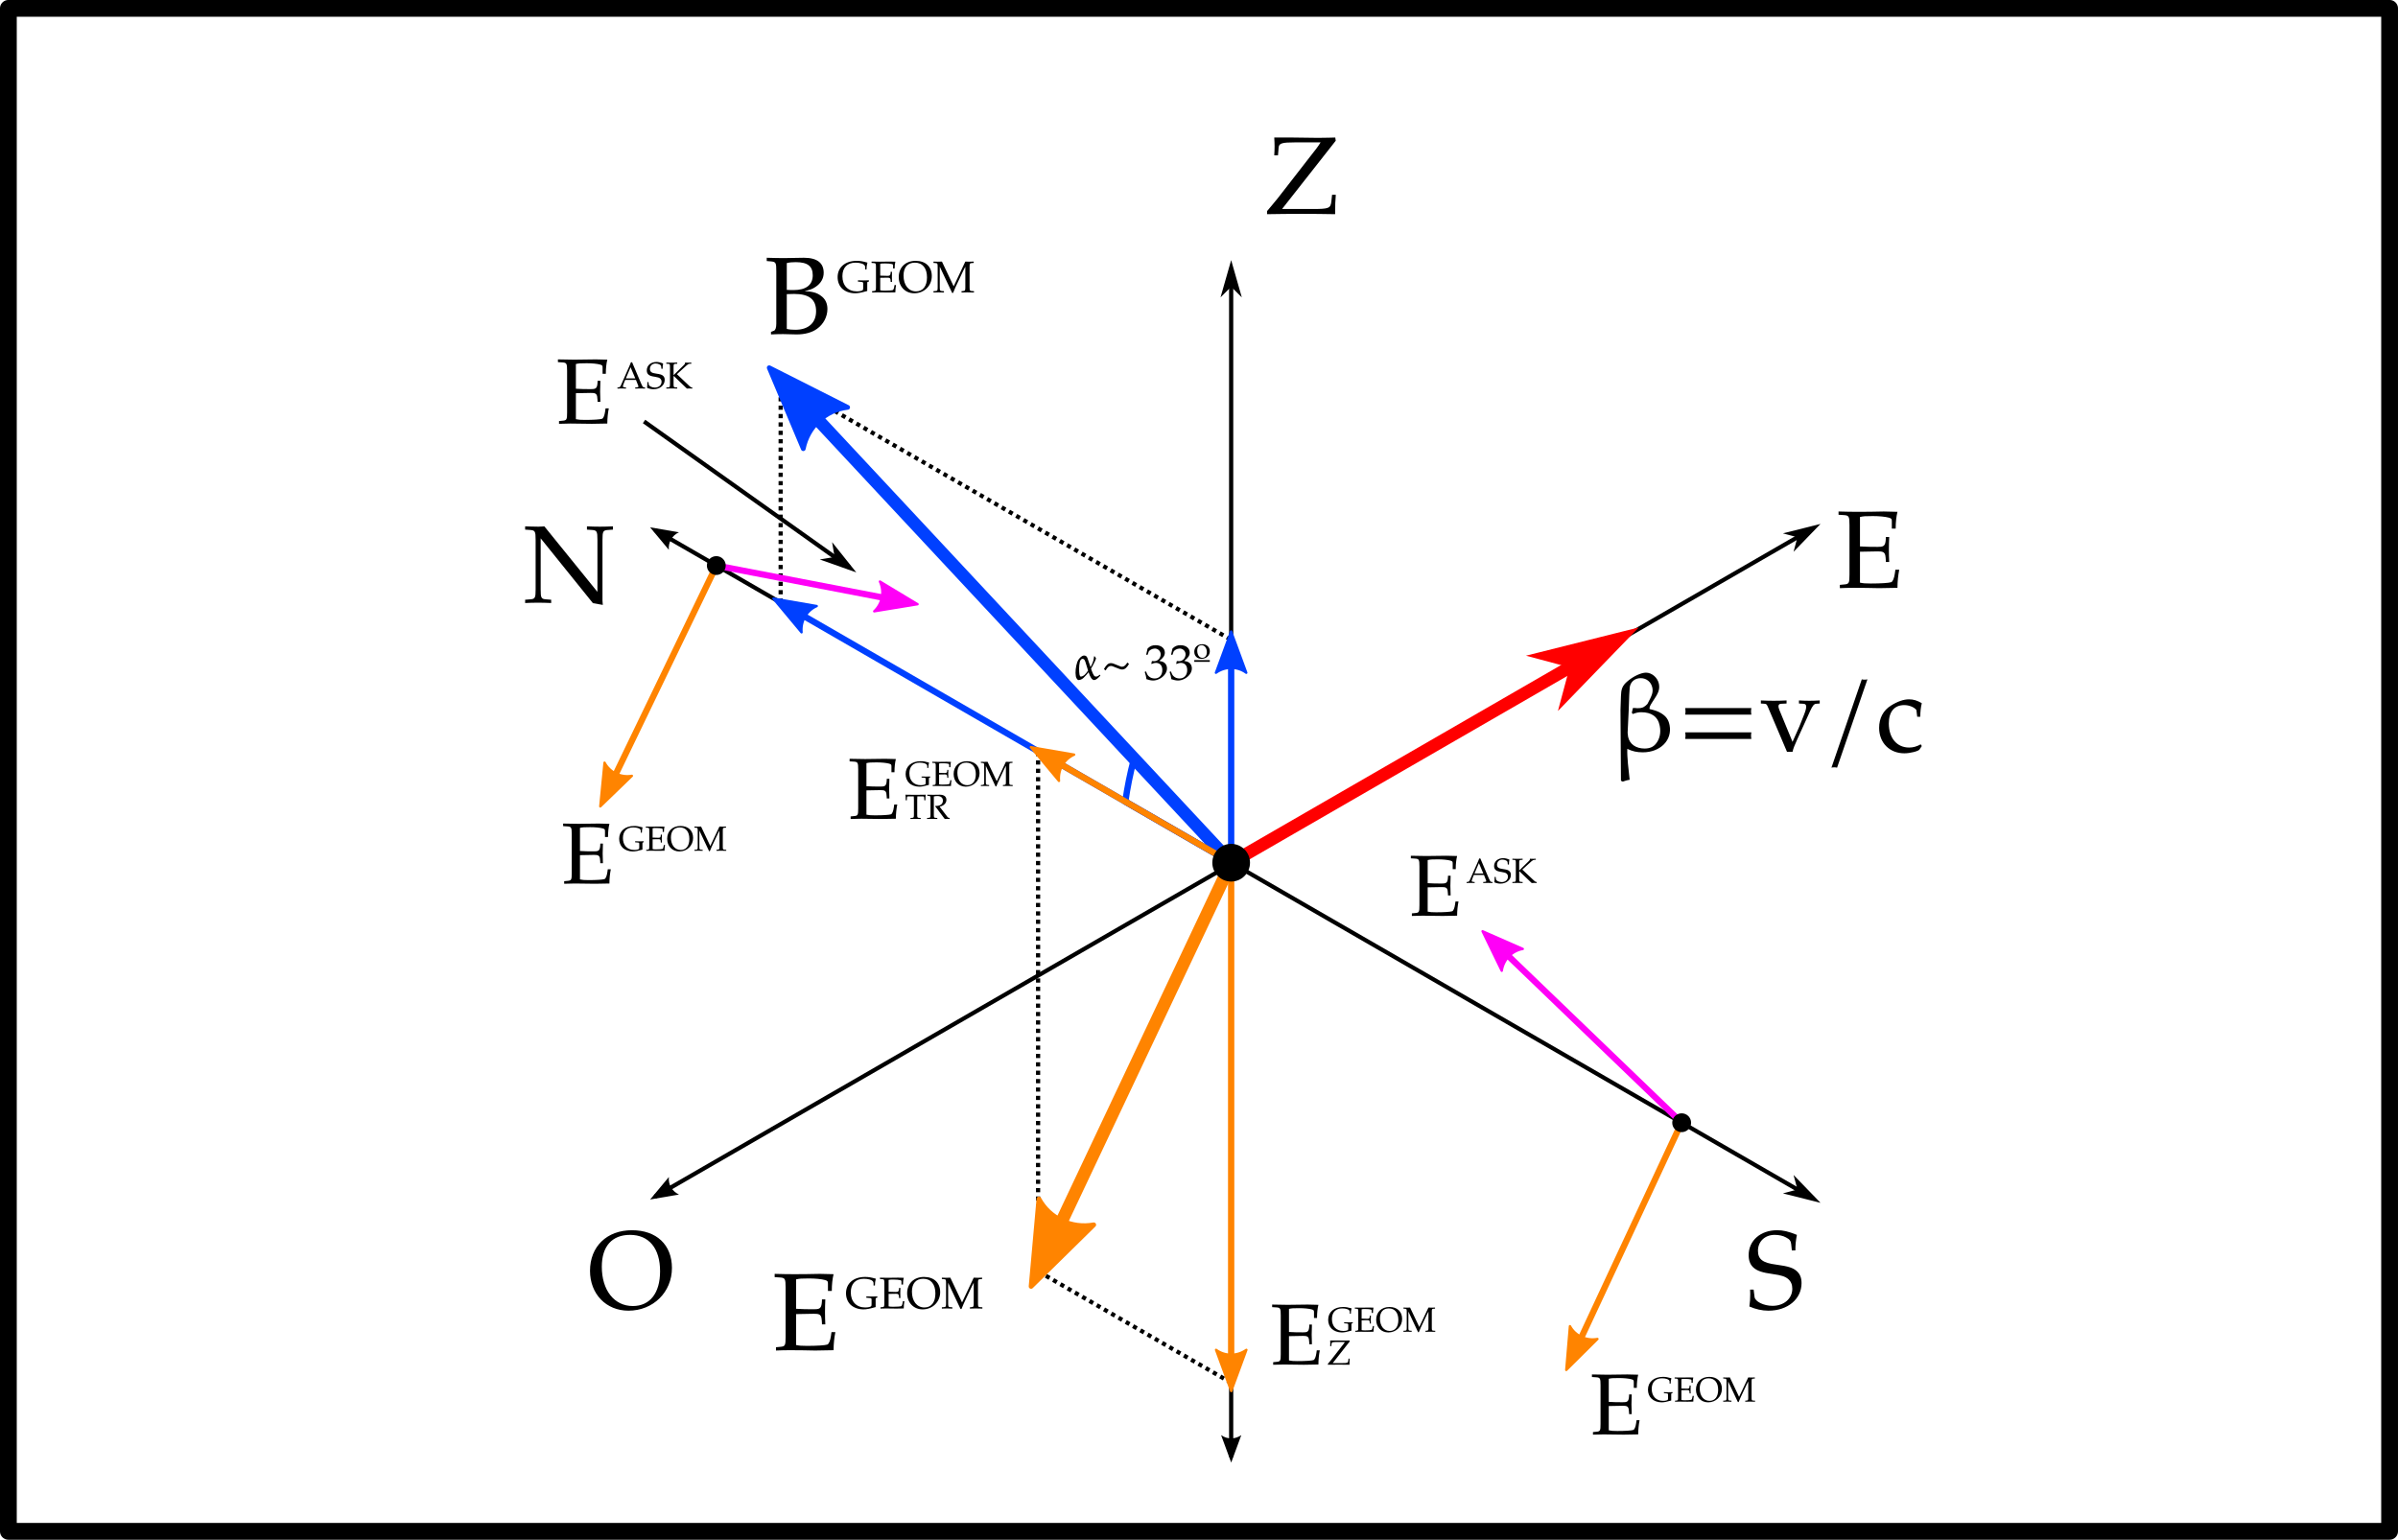
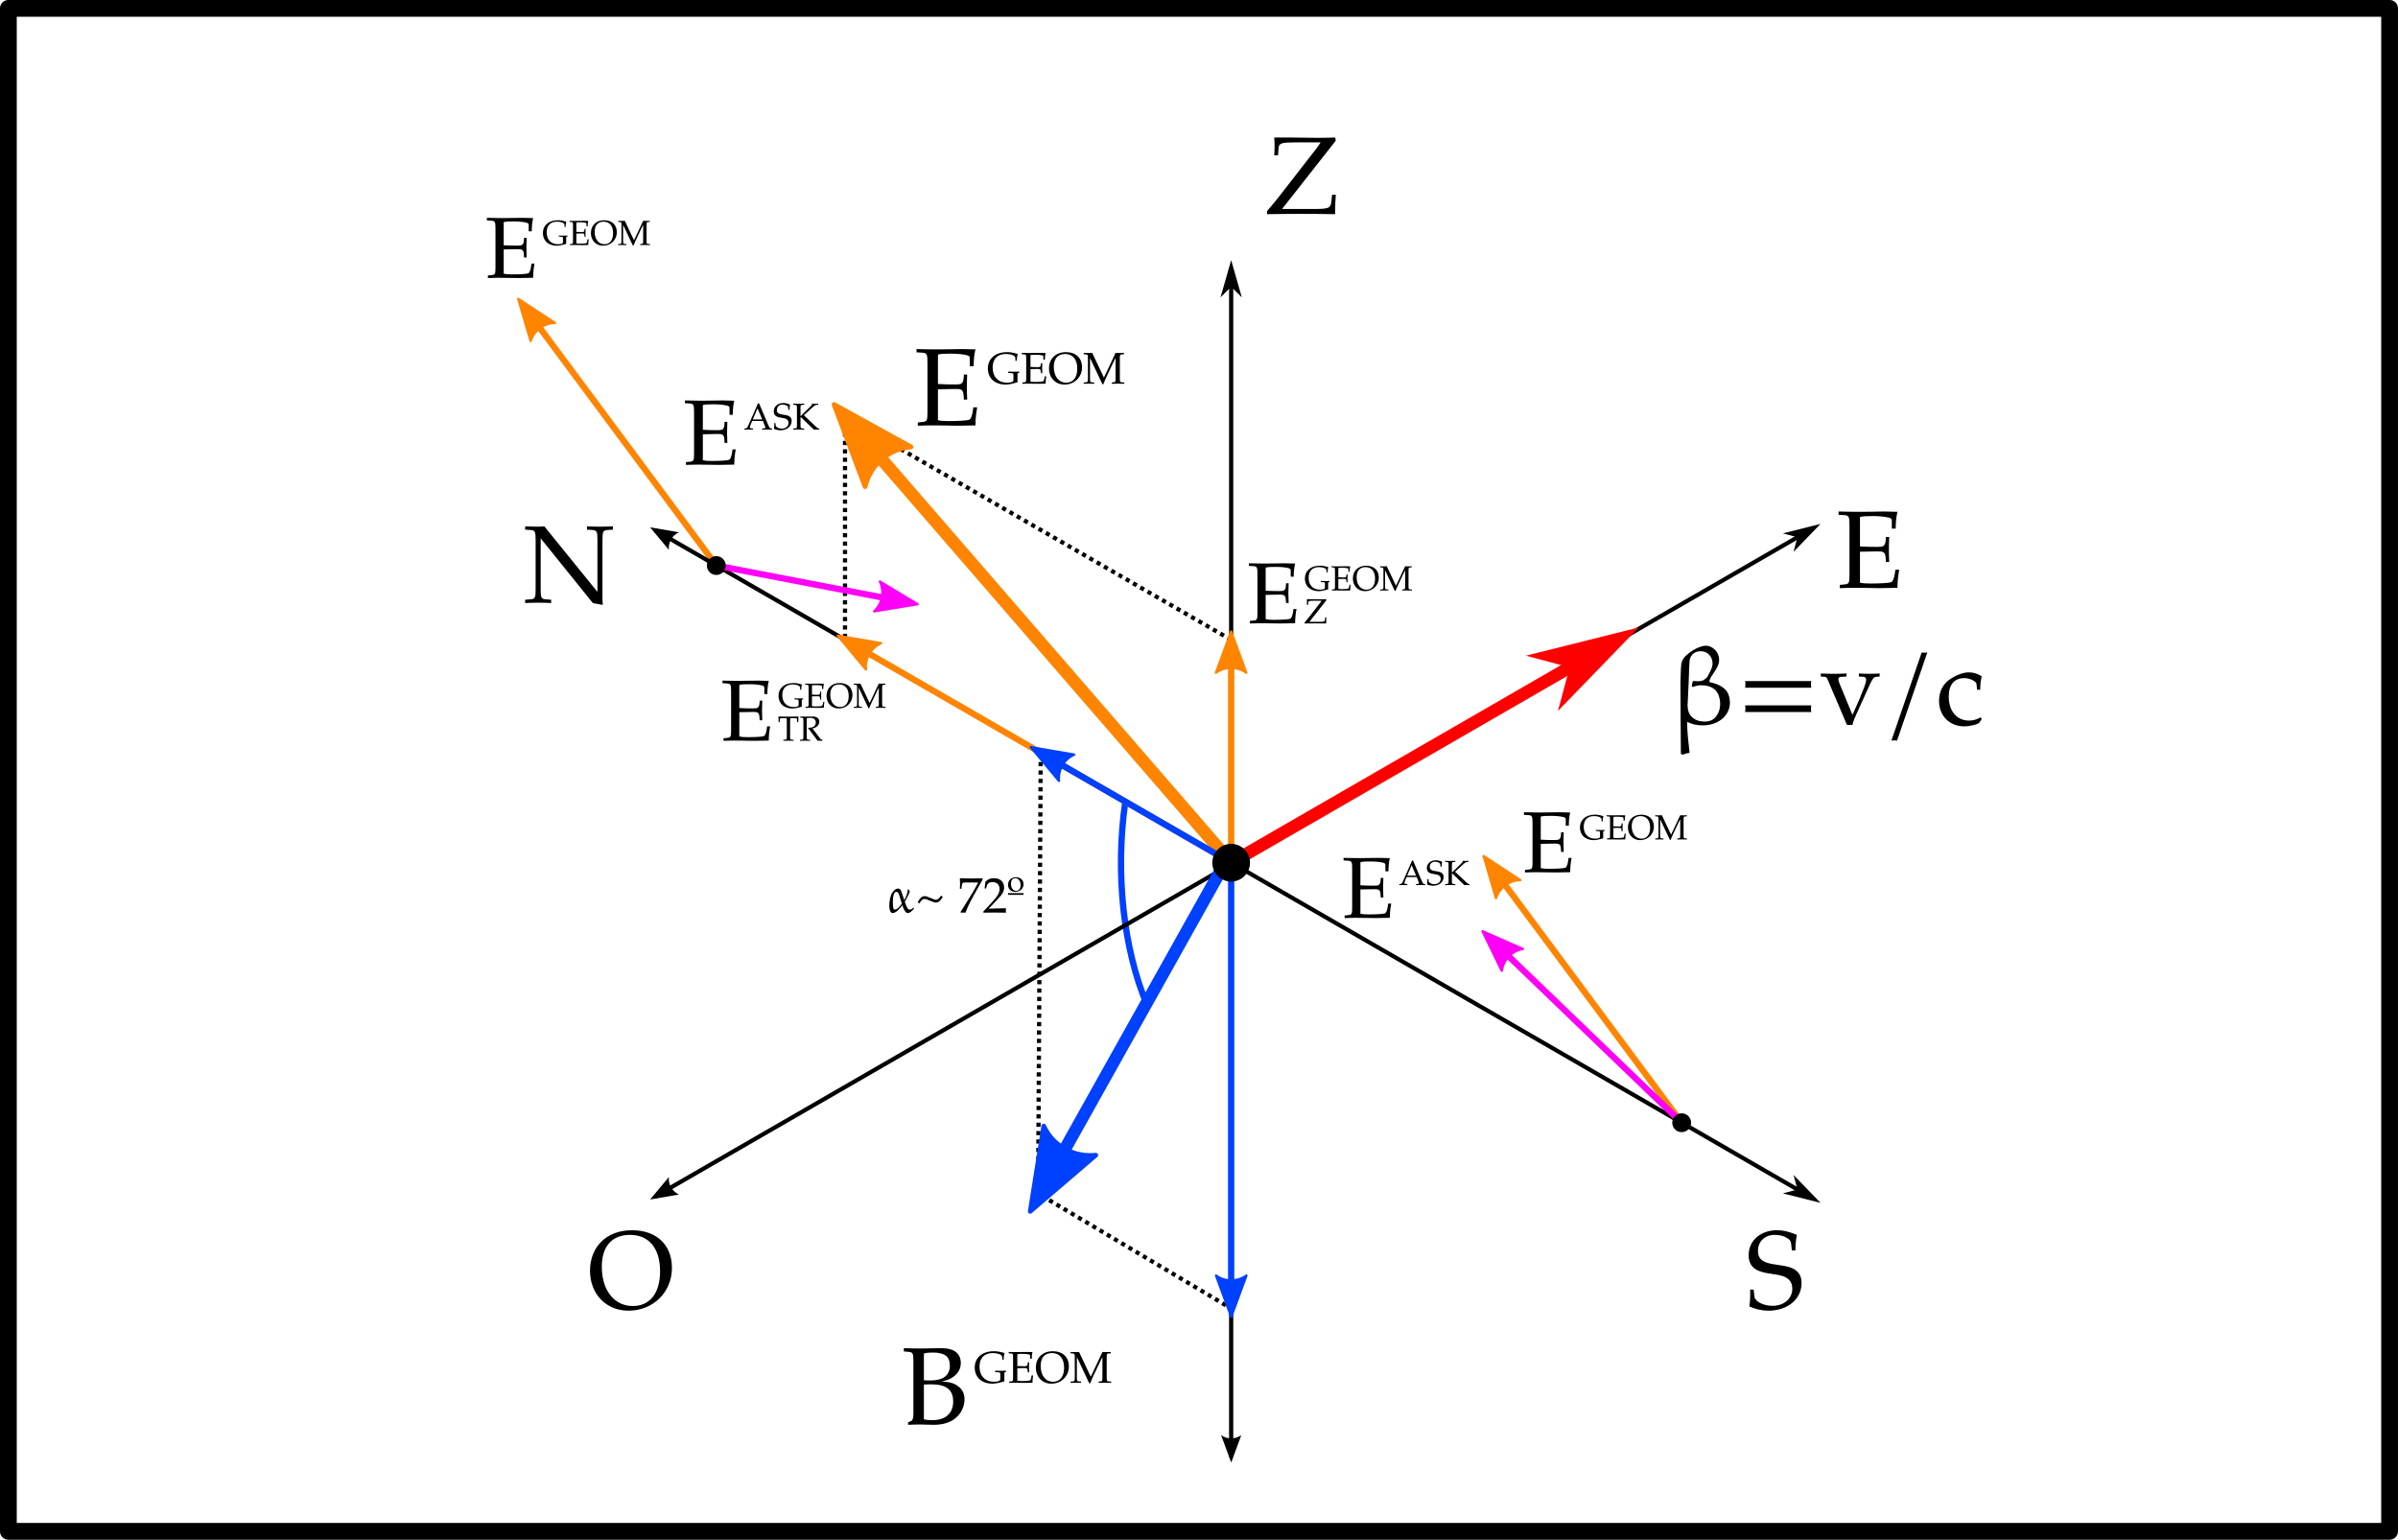
<svg xmlns="http://www.w3.org/2000/svg" width="571.688" height="367.19" id="svg2" version="1.1">
  <defs id="defs4">
    <marker orient="auto" refY="0" refX="0" id="Arrow1Sstart" style="overflow:visible">
      <path id="path3808" d="M 0,0 5,-5 -12.5,0 5,5 0,0 z" style="fill-rule:evenodd;stroke:#000000;stroke-width:1pt" transform="matrix(0.2,0,0,0.2,1.2,0)" />
    </marker>
    <marker orient="auto" refY="0" refX="0" id="Arrow2Mstart" style="overflow:visible">
      <path id="path3820" style="fill-rule:evenodd;stroke-width:0.625;stroke-linejoin:round" d="M 8.719,4.034 -2.207,0.016 8.719,-4.002 c -1.745,2.372 -1.735,5.617 -6e-7,8.035 z" transform="scale(0.6,0.6)" />
    </marker>
    <marker orient="auto" refY="0" refX="0" id="Arrow1Send" style="overflow:visible">
      <path id="path3811" d="M 0,0 5,-5 -12.5,0 5,5 0,0 z" style="fill-rule:evenodd;stroke:#000000;stroke-width:1pt" transform="matrix(-0.2,0,0,-0.2,-1.2,0)" />
    </marker>
    <marker orient="auto" refY="0" refX="0" id="Arrow1Mend" style="overflow:visible">
      <path id="path3805" d="M 0,0 5,-5 -12.5,0 5,5 0,0 z" style="fill-rule:evenodd;stroke:#000000;stroke-width:1pt" transform="matrix(-0.4,0,0,-0.4,-4,0)" />
    </marker>
    <marker orient="auto" refY="0" refX="0" id="Arrow1MendI" style="overflow:visible">
      <path id="path6487" d="M 0,0 5,-5 -12.5,0 5,5 0,0 z" style="fill:#ff0000;fill-rule:evenodd;stroke:#ff0000;stroke-width:1pt" transform="matrix(-0.4,0,0,-0.4,-4,0)" />
    </marker>
    <marker orient="auto" refY="0" refX="0" id="Arrow2MstartZ" style="overflow:visible">
      <path id="path6541" style="fill:#ff8400;fill-rule:evenodd;stroke:#ff8400;stroke-width:0.625;stroke-linejoin:round" d="M 8.719,4.034 -2.207,0.016 8.719,-4.002 c -1.745,2.372 -1.735,5.617 -6e-7,8.035 z" transform="scale(0.6,0.6)" />
    </marker>
    <marker orient="auto" refY="0" refX="0" id="Arrow2Mstartj" style="overflow:visible">
      <path id="path6596" style="fill:#0040ff;fill-rule:evenodd;stroke:#0040ff;stroke-width:0.625;stroke-linejoin:round" d="M 8.719,4.034 -2.207,0.016 8.719,-4.002 c -1.745,2.372 -1.735,5.617 -6e-7,8.035 z" transform="scale(0.6,0.6)" />
    </marker>
    <marker orient="auto" refY="0" refX="0" id="Arrow2MstartZp" style="overflow:visible">
      <path id="path6765" style="fill:#ff00f7;fill-rule:evenodd;stroke:#ff00f7;stroke-width:0.625;stroke-linejoin:round" d="M 8.719,4.034 -2.207,0.016 8.719,-4.002 c -1.745,2.372 -1.735,5.617 -6e-7,8.035 z" transform="scale(0.6,0.6)" />
    </marker>
  </defs>
  <g id="layer1" transform="translate(-74.71872,-137.9658)">
-     <path id="path3912" d="m 218.678,328.477 26.84,-55.637" style="fill:none;stroke:#ff8400;stroke-width:1.5;stroke-linecap:butt;stroke-linejoin:miter;stroke-miterlimit:4;stroke-opacity:1;stroke-dasharray:none;marker-start:url(#Arrow2MstartZ);marker-end:none" />
-     <g transform="matrix(0.7852106,0,0,0.7852106,-8.333236,203.9811)" id="g3914">
+     <path id="path3912" d="m 199.459,210.827 46.029,62.008" style="fill:none;stroke:#ff8400;stroke-width:1.5;stroke-linecap:butt;stroke-linejoin:miter;stroke-miterlimit:4;stroke-opacity:1;stroke-dasharray:none;marker-start:url(#Arrow2MstartZ);marker-end:none" />
+     <g transform="matrix(0.7852106,0,0,0.7852106,-26.51598,59.52925)" id="g3914">
      <text id="text3916" y="184.252" x="276.173" style="font-size:26.316px;font-style:normal;font-variant:normal;font-weight:normal;font-stretch:normal;text-align:start;line-height:125%;letter-spacing:0px;word-spacing:0px;writing-mode:lr-tb;text-anchor:start;fill:#000000;fill-opacity:1;stroke:none;font-family:TeXGyrePagella;-inkscape-font-specification:TeXGyrePagella" xml:space="preserve">
        <tspan y="184.252" x="276.173" id="tspan3918">E</tspan>
      </text>
      <text xml:space="preserve" style="font-size:10.608px;font-style:normal;font-variant:normal;font-weight:normal;font-stretch:normal;text-align:start;line-height:125%;letter-spacing:0px;word-spacing:0px;writing-mode:lr-tb;text-anchor:start;fill:#000000;fill-opacity:1;stroke:none;font-family:TeXGyrePagella;-inkscape-font-specification:TeXGyrePagella" x="293.507" y="174.309" id="text3920" transform="scale(1.000057,0.9999429)">
        <tspan id="tspan3922" x="293.507" y="174.309">GEOM</tspan>
      </text>
      <text transform="scale(1.000057,0.9999429)" id="text3924" y="184.309" x="293.507" style="font-size:10.608px;font-style:normal;font-variant:normal;font-weight:normal;font-stretch:normal;text-align:start;line-height:125%;letter-spacing:0px;word-spacing:0px;writing-mode:lr-tb;text-anchor:start;fill:#000000;fill-opacity:1;stroke:none;font-family:TeXGyrePagella;-inkscape-font-specification:TeXGyrePagella" xml:space="preserve">
        <tspan y="184.309" x="293.507" id="tspan3926" />
      </text>
    </g>
-     <path style="fill:none;stroke:#ff8400;stroke-width:1.5;stroke-linecap:butt;stroke-linejoin:miter;stroke-miterlimit:4;stroke-opacity:1;stroke-dasharray:none;marker-start:url(#Arrow2MstartZ);marker-end:none" d="M 448.946,462.858 475.602,405.679" id="path3080" />
-     <path style="color:#000000;fill:none;stroke:#0040ff;stroke-width:1.5;stroke-linecap:round;stroke-linejoin:round;stroke-miterlimit:4;stroke-opacity:1;stroke-dasharray:none;stroke-dashoffset:0;marker:none;visibility:visible;display:inline;overflow:visible;enable-background:accumulate" id="path6942" d="m 342.993,329.142 a 26.267,52.534 0 0 1 2.003,-9.942 l 23.235,24.5 z" />
-     <path style="fill:none;stroke:#000000;stroke-width:1;stroke-linecap:butt;stroke-linejoin:miter;stroke-miterlimit:4;stroke-opacity:1;stroke-dasharray:1, 1;stroke-dashoffset:0" d="m 260.83,281.693 0,-53.15 107.401,62.008" id="path3788" />
-     <path id="path3790" d="m 368.231,467.716 -46.029,-26.575 0,-124.016" style="fill:none;stroke:#000000;stroke-width:1;stroke-linecap:butt;stroke-linejoin:miter;stroke-miterlimit:4;stroke-opacity:1;stroke-dasharray:1, 1;stroke-dashoffset:0" />
+     <path style="fill:none;stroke:#ff8400;stroke-width:1.5;stroke-linecap:butt;stroke-linejoin:miter;stroke-miterlimit:4;stroke-opacity:1;stroke-dasharray:none;marker-start:url(#Arrow2MstartZ);marker-end:none" d="m 429.603,343.701 46.029,62.008" id="path3080" />
+     <path style="color:#000000;fill:none;stroke:#0040ff;stroke-width:1.5;stroke-linecap:round;stroke-linejoin:round;stroke-miterlimit:4;stroke-opacity:1;stroke-dasharray:none;stroke-dashoffset:0;marker:none;visibility:visible;display:inline;overflow:visible;enable-background:accumulate" id="path6942" d="m 348.153,377.571 a 26.267,52.534 0 0 1 -5.173,-48.338" />
+     <path style="fill:none;stroke:#000000;stroke-width:1;stroke-linecap:butt;stroke-linejoin:miter;stroke-miterlimit:4;stroke-opacity:1;stroke-dasharray:1, 1;stroke-dashoffset:0" d="m 322.83,317.693 -0.628,104.898 46.029,27.409" id="path3788" />
+     <path id="path3790" d="m 368.231,290.551 -92.058,-53.15 0,53.15" style="fill:none;stroke:#000000;stroke-width:1;stroke-linecap:butt;stroke-linejoin:miter;stroke-miterlimit:4;stroke-opacity:1;stroke-dasharray:1, 1;stroke-dashoffset:0" />
    <path style="fill:none;stroke:#000000;stroke-width:1px;stroke-linecap:butt;stroke-linejoin:miter;stroke-opacity:1;marker-start:url(#Arrow2Mstart);marker-end:url(#Arrow1Mend)" d="m 368.231,485.433 0,-283.465" id="path3008" />
    <path style="fill:none;stroke:#000000;stroke-width:1px;stroke-linecap:butt;stroke-linejoin:miter;stroke-opacity:1;marker-start:url(#Arrow2Mstart);marker-end:url(#Arrow1Mend)" d="M 230.851,264.372 507.024,423.821" id="path3010" />
    <path id="path3012" d="M 230.851,423.348 507.024,263.899" style="fill:none;stroke:#000000;stroke-width:1px;stroke-linecap:butt;stroke-linejoin:miter;stroke-opacity:1;marker-start:url(#Arrow2Mstart);marker-end:url(#Arrow1Mend)" />
-     <path style="fill:none;stroke:#0040ff;stroke-width:3;stroke-linecap:butt;stroke-linejoin:miter;stroke-miterlimit:4;stroke-opacity:1;stroke-dasharray:none;marker-start:url(#Arrow2Mstartj);marker-end:none" d="m 260.83,228.543 107.401,115.157" id="path3014" />
+     <path style="fill:none;stroke:#0040ff;stroke-width:2.95;stroke-linecap:butt;stroke-linejoin:miter;stroke-miterlimit:4;stroke-opacity:1;stroke-dasharray:none;marker-start:url(#Arrow2Mstartj);marker-end:none" d="m 322.202,423.425 45.12,-80.699" id="path3014" />
    <path style="fill:none;stroke:#ff0000;stroke-width:3;stroke-linecap:butt;stroke-linejoin:miter;stroke-miterlimit:4;stroke-opacity:1;stroke-dasharray:none;marker-start:none;marker-end:url(#Arrow1MendI)" d="m 368.231,343.701 92.058,-53.15" id="path3016" />
-     <path id="path3786" d="m 322.202,441.142 46.029,-97.441" style="fill:none;stroke:#ff8400;stroke-width:3;stroke-linecap:butt;stroke-linejoin:miter;stroke-miterlimit:4;stroke-opacity:1;stroke-dasharray:none;marker-start:url(#Arrow2MstartZ);marker-end:none" />
+     <path style="fill:none;stroke:#ff8400;stroke-width:1.5;stroke-linecap:butt;stroke-linejoin:miter;stroke-miterlimit:4;stroke-opacity:1;stroke-dasharray:none;marker-start:url(#Arrow2MstartZ);marker-end:none" d="m 276.173,290.551 92.058,53.15" id="path6663" />
+     <path id="path3786" d="m 276.173,237.402 92.058,106.299" style="fill:none;stroke:#ff8400;stroke-width:3;stroke-linecap:butt;stroke-linejoin:miter;stroke-miterlimit:4;stroke-opacity:1;stroke-dasharray:none;marker-start:url(#Arrow2MstartZ);marker-end:none" />
    <text id="text6637" y="188.965" x="376.394" style="font-size:26.316px;font-style:normal;font-variant:normal;font-weight:normal;font-stretch:normal;text-align:start;line-height:125%;letter-spacing:0px;word-spacing:0px;writing-mode:lr-tb;text-anchor:start;fill:#000000;fill-opacity:1;stroke:none;font-family:TeXGyrePagella;-inkscape-font-specification:TeXGyrePagella" xml:space="preserve">
      <tspan y="188.965" x="376.394" id="tspan6639">Z </tspan>
    </text>
    <text xml:space="preserve" style="font-size:26.316px;font-style:normal;font-variant:normal;font-weight:normal;font-stretch:normal;text-align:start;line-height:125%;letter-spacing:0px;word-spacing:0px;writing-mode:lr-tb;text-anchor:start;fill:#000000;fill-opacity:1;stroke:none;font-family:TeXGyrePagella;-inkscape-font-specification:TeXGyrePagella" x="199.459" y="281.693" id="text6641">
      <tspan id="tspan6643" x="199.459" y="281.693">N </tspan>
    </text>
    <text id="text6645" y="450" x="214.802" style="font-size:26.316px;font-style:normal;font-variant:normal;font-weight:normal;font-stretch:normal;text-align:start;line-height:125%;letter-spacing:0px;word-spacing:0px;writing-mode:lr-tb;text-anchor:start;fill:#000000;fill-opacity:1;stroke:none;font-family:TeXGyrePagella;-inkscape-font-specification:TeXGyrePagella" xml:space="preserve">
      <tspan y="450" x="214.802" id="tspan6647">O</tspan>
    </text>
    <text xml:space="preserve" style="font-size:26.316px;font-style:normal;font-variant:normal;font-weight:normal;font-stretch:normal;text-align:start;line-height:125%;letter-spacing:0px;word-spacing:0px;writing-mode:lr-tb;text-anchor:start;fill:#000000;fill-opacity:1;stroke:none;font-family:TeXGyrePagella;-inkscape-font-specification:TeXGyrePagella" x="512.455" y="278.15" id="text6649">
      <tspan id="tspan6651" x="512.455" y="278.15">E</tspan>
    </text>
    <text id="text6653" y="450" x="490.975" style="font-size:26.316px;font-style:normal;font-variant:normal;font-weight:normal;font-stretch:normal;text-align:start;line-height:125%;letter-spacing:0px;word-spacing:0px;writing-mode:lr-tb;text-anchor:start;fill:#000000;fill-opacity:1;stroke:none;font-family:TeXGyrePagella;-inkscape-font-specification:TeXGyrePagella" xml:space="preserve">
      <tspan y="450" x="490.975" id="tspan6655">S</tspan>
    </text>
-     <path id="path6657" d="m 260.83,281.693 107.401,62.008" style="fill:none;stroke:#0040ff;stroke-width:1.5;stroke-linecap:butt;stroke-linejoin:miter;stroke-miterlimit:4;stroke-opacity:1;stroke-dasharray:none;marker-start:url(#Arrow2Mstartj);marker-end:none" />
-     <path id="path6659" d="m 368.231,290.551 0,53.15" style="fill:none;stroke:#0040ff;stroke-width:1.5;stroke-linecap:butt;stroke-linejoin:miter;stroke-miterlimit:4;stroke-opacity:1;stroke-dasharray:none;marker-start:url(#Arrow2Mstartj);marker-end:none" />
-     <path style="fill:none;stroke:#ff8400;stroke-width:1.5;stroke-linecap:butt;stroke-linejoin:miter;stroke-miterlimit:4;stroke-opacity:1;stroke-dasharray:none;marker-start:url(#Arrow2MstartZ);marker-end:none" d="m 368.231,467.716 0,-124.016" id="path6661" />
-     <path style="fill:none;stroke:#ff8400;stroke-width:1.5;stroke-linecap:butt;stroke-linejoin:miter;stroke-miterlimit:4;stroke-opacity:1;stroke-dasharray:none;marker-start:url(#Arrow2MstartZ);marker-end:none" d="m 322.202,317.126 46.029,26.575" id="path6663" />
-     <path d="m 372.724,343.701 c 0,2.481 -2.011,4.493 -4.493,4.493 -2.481,0 -4.493,-2.011 -4.493,-4.493 0,-2.481 2.011,-4.493 4.493,-4.493 2.481,0 4.493,2.011 4.493,4.493 z" id="path6635" style="color:#000000;fill:#000000;fill-opacity:1;fill-rule:nonzero;stroke:none;stroke-width:1;marker:none;visibility:visible;display:inline;overflow:visible;enable-background:accumulate" />
-     <g id="g6677" transform="translate(-17.35008,275.701)">
+     <path id="path6657" d="m 322.202,317.126 46.029,26.575" style="fill:none;stroke:#0040ff;stroke-width:1.5;stroke-linecap:butt;stroke-linejoin:miter;stroke-miterlimit:4;stroke-opacity:1;stroke-dasharray:none;marker-start:url(#Arrow2Mstartj);marker-end:none" />
+     <path style="fill:none;stroke:#ff8400;stroke-width:1.5;stroke-linecap:butt;stroke-linejoin:miter;stroke-miterlimit:4;stroke-opacity:1;stroke-dasharray:none;marker-start:url(#Arrow2MstartZ);marker-end:none" d="m 368.231,290.551 0,53.15" id="path6661" />
+     <g id="g6677" transform="translate(16.46993,55.15869)">
      <text id="text6665" y="184.252" x="276.173" style="font-size:26.316px;font-style:normal;font-variant:normal;font-weight:normal;font-stretch:normal;text-align:start;line-height:125%;letter-spacing:0px;word-spacing:0px;writing-mode:lr-tb;text-anchor:start;fill:#000000;fill-opacity:1;stroke:none;font-family:TeXGyrePagella;-inkscape-font-specification:TeXGyrePagella" xml:space="preserve">
        <tspan y="184.252" x="276.173" id="tspan6667">E</tspan>
      </text>
      <text xml:space="preserve" style="font-size:10.608px;font-style:normal;font-variant:normal;font-weight:normal;font-stretch:normal;text-align:start;line-height:125%;letter-spacing:0px;word-spacing:0px;writing-mode:lr-tb;text-anchor:start;fill:#000000;fill-opacity:1;stroke:none;font-family:TeXGyrePagella;-inkscape-font-specification:TeXGyrePagella" x="293.507" y="174.309" id="text6669" transform="scale(1.000057,0.9999429)">
        <tspan id="tspan6671" x="293.507" y="174.309">GEOM</tspan>
      </text>
      <text transform="scale(1.000057,0.9999429)" id="text6673" y="184.309" x="293.507" style="font-size:10.608px;font-style:normal;font-variant:normal;font-weight:normal;font-stretch:normal;text-align:start;line-height:125%;letter-spacing:0px;word-spacing:0px;writing-mode:lr-tb;text-anchor:start;fill:#000000;fill-opacity:1;stroke:none;font-family:TeXGyrePagella;-inkscape-font-specification:TeXGyrePagella" xml:space="preserve">
        <tspan y="184.309" x="293.507" id="tspan6675" />
      </text>
    </g>
-     <g transform="matrix(0.7851991,0,0,0.7851991,59.96345,188.5364)" id="g6699">
+     <g transform="matrix(0.7851991,0,0,0.7851991,29.66032,169.893)" id="g6699">
      <text xml:space="preserve" style="font-size:26.316px;font-style:normal;font-variant:normal;font-weight:normal;font-stretch:normal;text-align:start;line-height:125%;letter-spacing:0px;word-spacing:0px;writing-mode:lr-tb;text-anchor:start;fill:#000000;fill-opacity:1;stroke:none;font-family:TeXGyrePagella;-inkscape-font-specification:TeXGyrePagella" x="276.173" y="184.252" id="text6701">
        <tspan id="tspan6703" x="276.173" y="184.252">E</tspan>
      </text>
      <text transform="scale(1.000057,0.9999429)" id="text6705" y="174.309" x="293.507" style="font-size:10.608px;font-style:normal;font-variant:normal;font-weight:normal;font-stretch:normal;text-align:start;line-height:125%;letter-spacing:0px;word-spacing:0px;writing-mode:lr-tb;text-anchor:start;fill:#000000;fill-opacity:1;stroke:none;font-family:TeXGyrePagella;-inkscape-font-specification:TeXGyrePagella" xml:space="preserve">
        <tspan y="174.309" x="293.507" id="tspan6707">GEOM</tspan>
      </text>
      <text xml:space="preserve" style="font-size:10.608px;font-style:normal;font-variant:normal;font-weight:normal;font-stretch:normal;text-align:start;line-height:125%;letter-spacing:0px;word-spacing:0px;writing-mode:lr-tb;text-anchor:start;fill:#000000;fill-opacity:1;stroke:none;font-family:TeXGyrePagella;-inkscape-font-specification:TeXGyrePagella" x="293.507" y="184.309" id="text6709" transform="scale(1.000057,0.9999429)">
        <tspan id="tspan6711" x="293.507" y="184.309">TR</tspan>
      </text>
    </g>
-     <g id="g6727" transform="matrix(0.7851991,0,0,0.7851991,160.6988,318.6898)">
+     <g id="g6727" transform="matrix(0.7851991,0,0,0.7851991,155.143,141.9132)">
      <text id="text6729" y="184.252" x="276.173" style="font-size:26.316px;font-style:normal;font-variant:normal;font-weight:normal;font-stretch:normal;text-align:start;line-height:125%;letter-spacing:0px;word-spacing:0px;writing-mode:lr-tb;text-anchor:start;fill:#000000;fill-opacity:1;stroke:none;font-family:TeXGyrePagella;-inkscape-font-specification:TeXGyrePagella" xml:space="preserve">
        <tspan y="184.252" x="276.173" id="tspan6731">E</tspan>
      </text>
      <text xml:space="preserve" style="font-size:10.608px;font-style:normal;font-variant:normal;font-weight:normal;font-stretch:normal;text-align:start;line-height:125%;letter-spacing:0px;word-spacing:0px;writing-mode:lr-tb;text-anchor:start;fill:#000000;fill-opacity:1;stroke:none;font-family:TeXGyrePagella;-inkscape-font-specification:TeXGyrePagella" x="293.507" y="174.309" id="text6733" transform="scale(1.000057,0.9999429)">
        <tspan id="tspan6735" x="293.507" y="174.309">GEOM</tspan>
      </text>
      <text transform="scale(1.000057,0.9999429)" id="text6737" y="184.309" x="293.507" style="font-size:10.608px;font-style:normal;font-variant:normal;font-weight:normal;font-stretch:normal;text-align:start;line-height:125%;letter-spacing:0px;word-spacing:0px;writing-mode:lr-tb;text-anchor:start;fill:#000000;fill-opacity:1;stroke:none;font-family:TeXGyrePagella;-inkscape-font-specification:TeXGyrePagella" xml:space="preserve">
        <tspan y="184.309" x="293.507" id="tspan6739">Z</tspan>
      </text>
    </g>
    <path id="path6743" d="m 291.516,281.693 -46.029,-8.858" style="fill:none;stroke:#ff00f7;stroke-width:1.5;stroke-linecap:butt;stroke-linejoin:miter;stroke-miterlimit:4;stroke-opacity:1;stroke-dasharray:none;marker-start:url(#Arrow2MstartZp);marker-end:none" />
    <path style="fill:none;stroke:#ff00f7;stroke-width:1.5;stroke-linecap:butt;stroke-linejoin:miter;stroke-miterlimit:4;stroke-opacity:1;stroke-dasharray:none;marker-start:url(#Arrow2MstartZp);marker-end:none" d="m 429.603,361.417 46.029,44.291" id="path6894" />
-     <g id="g6896" transform="translate(182.1085,132.827)">
+     <g id="g6896" transform="translate(196.3942,126.3984)">
      <text id="text6898" y="184.252" x="276.173" style="font-size:26.316px;font-style:normal;font-variant:normal;font-weight:normal;font-stretch:normal;text-align:start;line-height:125%;letter-spacing:0px;word-spacing:0px;writing-mode:lr-tb;text-anchor:start;fill:#000000;fill-opacity:1;stroke:none;font-family:TeXGyrePagella;-inkscape-font-specification:TeXGyrePagella" xml:space="preserve">
        <tspan y="184.252" x="276.173" id="tspan6900">β=v/c</tspan>
      </text>
      <text xml:space="preserve" style="font-size:10.608px;font-style:normal;font-variant:normal;font-weight:normal;font-stretch:normal;text-align:start;line-height:125%;letter-spacing:0px;word-spacing:0px;writing-mode:lr-tb;text-anchor:start;fill:#000000;fill-opacity:1;stroke:none;font-family:TeXGyrePagella;-inkscape-font-specification:TeXGyrePagella" x="293.507" y="174.309" id="text6902" transform="scale(1.000057,0.9999429)">
        <tspan id="tspan6904" x="293.507" y="174.309" />
      </text>
      <text transform="scale(1.000057,0.9999429)" id="text6906" y="184.309" x="293.507" style="font-size:10.608px;font-style:normal;font-variant:normal;font-weight:normal;font-stretch:normal;text-align:start;line-height:125%;letter-spacing:0px;word-spacing:0px;writing-mode:lr-tb;text-anchor:start;fill:#000000;fill-opacity:1;stroke:none;font-family:TeXGyrePagella;-inkscape-font-specification:TeXGyrePagella" xml:space="preserve">
        <tspan y="184.309" x="293.507" id="tspan6908" />
      </text>
    </g>
-     <g id="g6910" transform="matrix(0.8380603,0,0,0.8404308,-24.20245,84.11664)">
+     <g id="g6910" transform="matrix(0.8380603,0,0,0.8404308,6.063095,93.90688)">
      <text id="text6912" y="184.252" x="276.173" style="font-size:26.316px;font-style:normal;font-variant:normal;font-weight:normal;font-stretch:normal;text-align:start;line-height:125%;letter-spacing:0px;word-spacing:0px;writing-mode:lr-tb;text-anchor:start;fill:#000000;fill-opacity:1;stroke:none;font-family:TeXGyrePagella;-inkscape-font-specification:TeXGyrePagella" xml:space="preserve">
        <tspan y="184.252" x="276.173" id="tspan6914">E</tspan>
      </text>
      <text xml:space="preserve" style="font-size:10.608px;font-style:normal;font-variant:normal;font-weight:normal;font-stretch:normal;text-align:start;line-height:125%;letter-spacing:0px;word-spacing:0px;writing-mode:lr-tb;text-anchor:start;fill:#000000;fill-opacity:1;stroke:none;font-family:TeXGyrePagella;-inkscape-font-specification:TeXGyrePagella" x="293.507" y="174.309" id="text6916" transform="scale(1.000057,0.9999429)">
        <tspan id="tspan6918" x="293.507" y="174.309">ASK</tspan>
      </text>
      <text transform="scale(1.000057,0.9999429)" id="text6920" y="184.309" x="293.507" style="font-size:10.608px;font-style:normal;font-variant:normal;font-weight:normal;font-stretch:normal;text-align:start;line-height:125%;letter-spacing:0px;word-spacing:0px;writing-mode:lr-tb;text-anchor:start;fill:#000000;fill-opacity:1;stroke:none;font-family:TeXGyrePagella;-inkscape-font-specification:TeXGyrePagella" xml:space="preserve">
        <tspan y="184.309" x="293.507" id="tspan6922" />
      </text>
    </g>
-     <g transform="matrix(0.7851991,0,0,0.7851991,193.7636,211.659)" id="g6924">
+     <g transform="matrix(0.7851991,0,0,0.7851991,177.7249,212.1641)" id="g6924">
      <text xml:space="preserve" style="font-size:26.316px;font-style:normal;font-variant:normal;font-weight:normal;font-stretch:normal;text-align:start;line-height:125%;letter-spacing:0px;word-spacing:0px;writing-mode:lr-tb;text-anchor:start;fill:#000000;fill-opacity:1;stroke:none;font-family:TeXGyrePagella;-inkscape-font-specification:TeXGyrePagella" x="276.173" y="184.252" id="text6926">
        <tspan id="tspan6928" x="276.173" y="184.252">E</tspan>
      </text>
      <text transform="scale(1.000057,0.9999429)" id="text6930" y="174.309" x="293.507" style="font-size:10.608px;font-style:normal;font-variant:normal;font-weight:normal;font-stretch:normal;text-align:start;line-height:125%;letter-spacing:0px;word-spacing:0px;writing-mode:lr-tb;text-anchor:start;fill:#000000;fill-opacity:1;stroke:none;font-family:TeXGyrePagella;-inkscape-font-specification:TeXGyrePagella" xml:space="preserve">
        <tspan y="174.309" x="293.507" id="tspan6932">ASK</tspan>
      </text>
      <text xml:space="preserve" style="font-size:10.608px;font-style:normal;font-variant:normal;font-weight:normal;font-stretch:normal;text-align:start;line-height:125%;letter-spacing:0px;word-spacing:0px;writing-mode:lr-tb;text-anchor:start;fill:#000000;fill-opacity:1;stroke:none;font-family:TeXGyrePagella;-inkscape-font-specification:TeXGyrePagella" x="293.507" y="184.309" id="text6934" transform="scale(1.000057,0.9999429)">
        <tspan id="tspan6936" x="293.507" y="184.309" />
      </text>
    </g>
    <path style="color:#000000;fill:#000000;fill-opacity:1;fill-rule:nonzero;stroke:none;stroke-width:1;marker:none;visibility:visible;display:inline;overflow:visible;enable-background:accumulate" id="path6938" d="m 372.724,343.701 c 0,2.481 -2.011,4.493 -4.493,4.493 -2.481,0 -4.493,-2.011 -4.493,-4.493 0,-2.481 2.011,-4.493 4.493,-4.493 2.481,0 4.493,2.011 4.493,4.493 z" transform="matrix(0.4999996,0,0,0.4999996,61.37205,100.9844)" />
    <path transform="matrix(0.4999996,0,0,0.4999996,291.5166,233.8584)" d="m 372.724,343.701 c 0,2.481 -2.011,4.493 -4.493,4.493 -2.481,0 -4.493,-2.011 -4.493,-4.493 0,-2.481 2.011,-4.493 4.493,-4.493 2.481,0 4.493,2.011 4.493,4.493 z" id="path6940" style="color:#000000;fill:#000000;fill-opacity:1;fill-rule:nonzero;stroke:none;stroke-width:1;marker:none;visibility:visible;display:inline;overflow:visible;enable-background:accumulate" />
-     <text id="text6947" y="300.015" x="330.589" style="font-size:11.869px;font-style:normal;font-variant:normal;font-weight:normal;font-stretch:normal;text-align:start;line-height:125%;letter-spacing:0px;word-spacing:0px;writing-mode:lr-tb;text-anchor:start;fill:#000000;fill-opacity:1;stroke:none;font-family:TeXGyrePagella;-inkscape-font-specification:TeXGyrePagella" xml:space="preserve">
-       <tspan y="300.015" x="330.589" id="tspan6949">α~ 33º </tspan>
+     <text id="text6947" y="355.585" x="286.186" style="font-size:11.869px;font-style:normal;font-variant:normal;font-weight:normal;font-stretch:normal;text-align:start;line-height:125%;letter-spacing:0px;word-spacing:0px;writing-mode:lr-tb;text-anchor:start;fill:#000000;fill-opacity:1;stroke:none;font-family:TeXGyrePagella;-inkscape-font-specification:TeXGyrePagella" xml:space="preserve">
+       <tspan y="355.585" x="286.186" id="tspan6949">α~ 72º </tspan>
    </text>
-     <g id="g6951" transform="translate(-19.35008,33.386)">
+     <g id="g6951" transform="translate(13.33586,293.4175)">
      <text xml:space="preserve" style="font-size:26.316px;font-style:normal;font-variant:normal;font-weight:normal;font-stretch:normal;text-align:start;line-height:125%;letter-spacing:0px;word-spacing:0px;writing-mode:lr-tb;text-anchor:start;fill:#000000;fill-opacity:1;stroke:none;font-family:TeXGyrePagella;-inkscape-font-specification:TeXGyrePagella" x="276.173" y="184.252" id="text6953">
        <tspan id="tspan6955" x="276.173" y="184.252">B</tspan>
      </text>
      <text transform="scale(1.000057,0.9999429)" id="text6957" y="174.309" x="293.507" style="font-size:10.608px;font-style:normal;font-variant:normal;font-weight:normal;font-stretch:normal;text-align:start;line-height:125%;letter-spacing:0px;word-spacing:0px;writing-mode:lr-tb;text-anchor:start;fill:#000000;fill-opacity:1;stroke:none;font-family:TeXGyrePagella;-inkscape-font-specification:TeXGyrePagella" xml:space="preserve">
        <tspan y="174.309" x="293.507" id="tspan6959">GEOM</tspan>
      </text>
      <text xml:space="preserve" style="font-size:10.608px;font-style:normal;font-variant:normal;font-weight:normal;font-stretch:normal;text-align:start;line-height:125%;letter-spacing:0px;word-spacing:0px;writing-mode:lr-tb;text-anchor:start;fill:#000000;fill-opacity:1;stroke:none;font-family:TeXGyrePagella;-inkscape-font-specification:TeXGyrePagella" x="293.507" y="184.309" id="text6961" transform="scale(1.000057,0.9999429)">
        <tspan id="tspan6963" x="293.507" y="184.309" />
      </text>
    </g>
    <rect style="color:#000000;fill:none;stroke:#000000;stroke-width:4;stroke-linecap:round;stroke-linejoin:round;stroke-miterlimit:4;stroke-opacity:1;stroke-dasharray:none;stroke-dashoffset:0;marker:none;visibility:visible;display:inline;overflow:visible;enable-background:accumulate" id="rect6965" width="567.69" height="363.189" x="76.715" y="139.961" />
-     <g id="g3898" transform="matrix(0.7852106,0,0,0.7852106,236.9335,335.3532)">
+     <g id="g3898" transform="matrix(0.7852106,0,0,0.7852106,220.7199,201.2835)">
      <text xml:space="preserve" style="font-size:26.316px;font-style:normal;font-variant:normal;font-weight:normal;font-stretch:normal;text-align:start;line-height:125%;letter-spacing:0px;word-spacing:0px;writing-mode:lr-tb;text-anchor:start;fill:#000000;fill-opacity:1;stroke:none;font-family:TeXGyrePagella;-inkscape-font-specification:TeXGyrePagella" x="276.173" y="184.252" id="text3900">
        <tspan id="tspan3902" x="276.173" y="184.252">E</tspan>
      </text>
      <text transform="scale(1.000057,0.9999429)" id="text3904" y="174.309" x="293.507" style="font-size:10.608px;font-style:normal;font-variant:normal;font-weight:normal;font-stretch:normal;text-align:start;line-height:125%;letter-spacing:0px;word-spacing:0px;writing-mode:lr-tb;text-anchor:start;fill:#000000;fill-opacity:1;stroke:none;font-family:TeXGyrePagella;-inkscape-font-specification:TeXGyrePagella" xml:space="preserve">
        <tspan y="174.309" x="293.507" id="tspan3906">GEOM</tspan>
      </text>
      <text xml:space="preserve" style="font-size:10.608px;font-style:normal;font-variant:normal;font-weight:normal;font-stretch:normal;text-align:start;line-height:125%;letter-spacing:0px;word-spacing:0px;writing-mode:lr-tb;text-anchor:start;fill:#000000;fill-opacity:1;stroke:none;font-family:TeXGyrePagella;-inkscape-font-specification:TeXGyrePagella" x="293.507" y="184.309" id="text3908" transform="scale(1.000057,0.9999429)">
        <tspan id="tspan3910" x="293.507" y="184.309" />
      </text>
    </g>
-     <path style="fill:none;stroke:#000000;stroke-width:1;stroke-linecap:butt;stroke-linejoin:miter;stroke-miterlimit:4;stroke-opacity:1;stroke-dasharray:none;marker-end:url(#Arrow1Mend)" d="m 153.543,100.51 48.992,34.85" id="path3913" transform="translate(74.71872,137.9658)" />
+     <path id="path6659" d="m 368.231,450 0,-106.299" style="fill:none;stroke:#0040ff;stroke-width:1.5;stroke-linecap:butt;stroke-linejoin:miter;stroke-miterlimit:4;stroke-opacity:1;stroke-dasharray:none;marker-start:url(#Arrow2Mstartj);marker-end:none" />
+     <path d="m 372.724,343.701 c 0,2.481 -2.011,4.493 -4.493,4.493 -2.481,0 -4.493,-2.011 -4.493,-4.493 0,-2.481 2.011,-4.493 4.493,-4.493 2.481,0 4.493,2.011 4.493,4.493 z" id="path6635" style="color:#000000;fill:#000000;fill-opacity:1;fill-rule:nonzero;stroke:none;stroke-width:1;marker:none;visibility:visible;display:inline;overflow:visible;enable-background:accumulate" />
  </g>
</svg>
